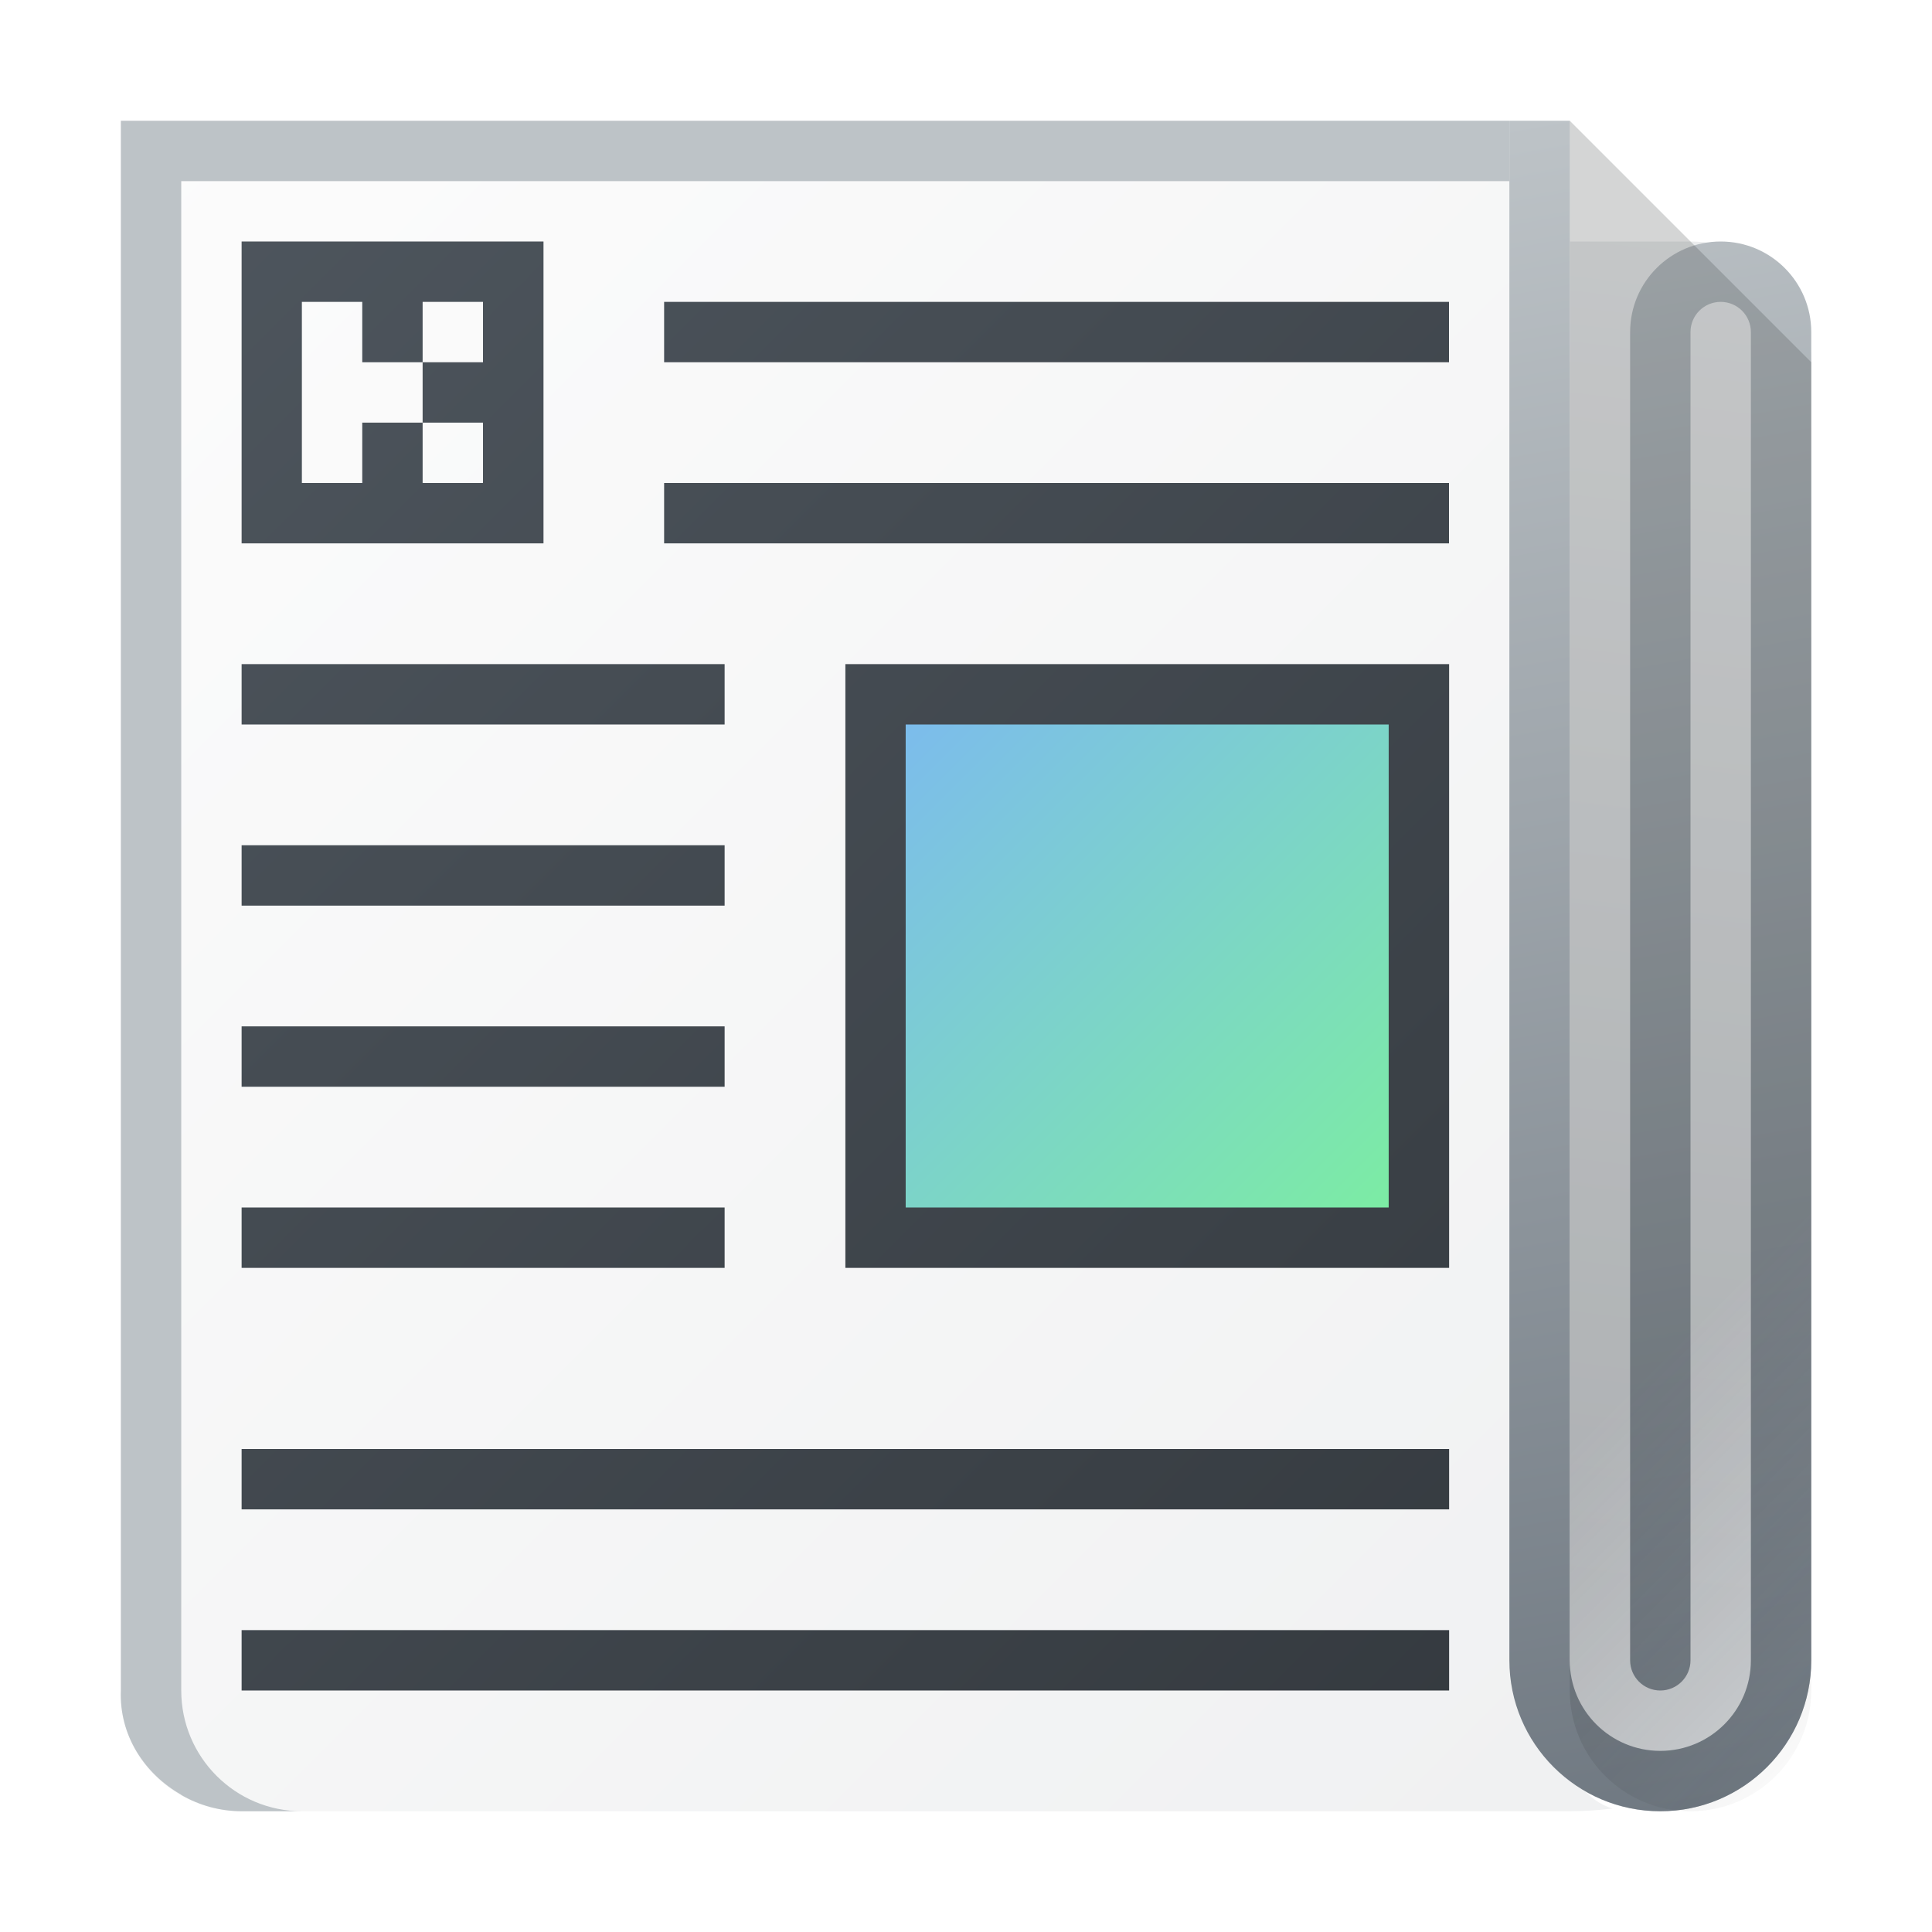
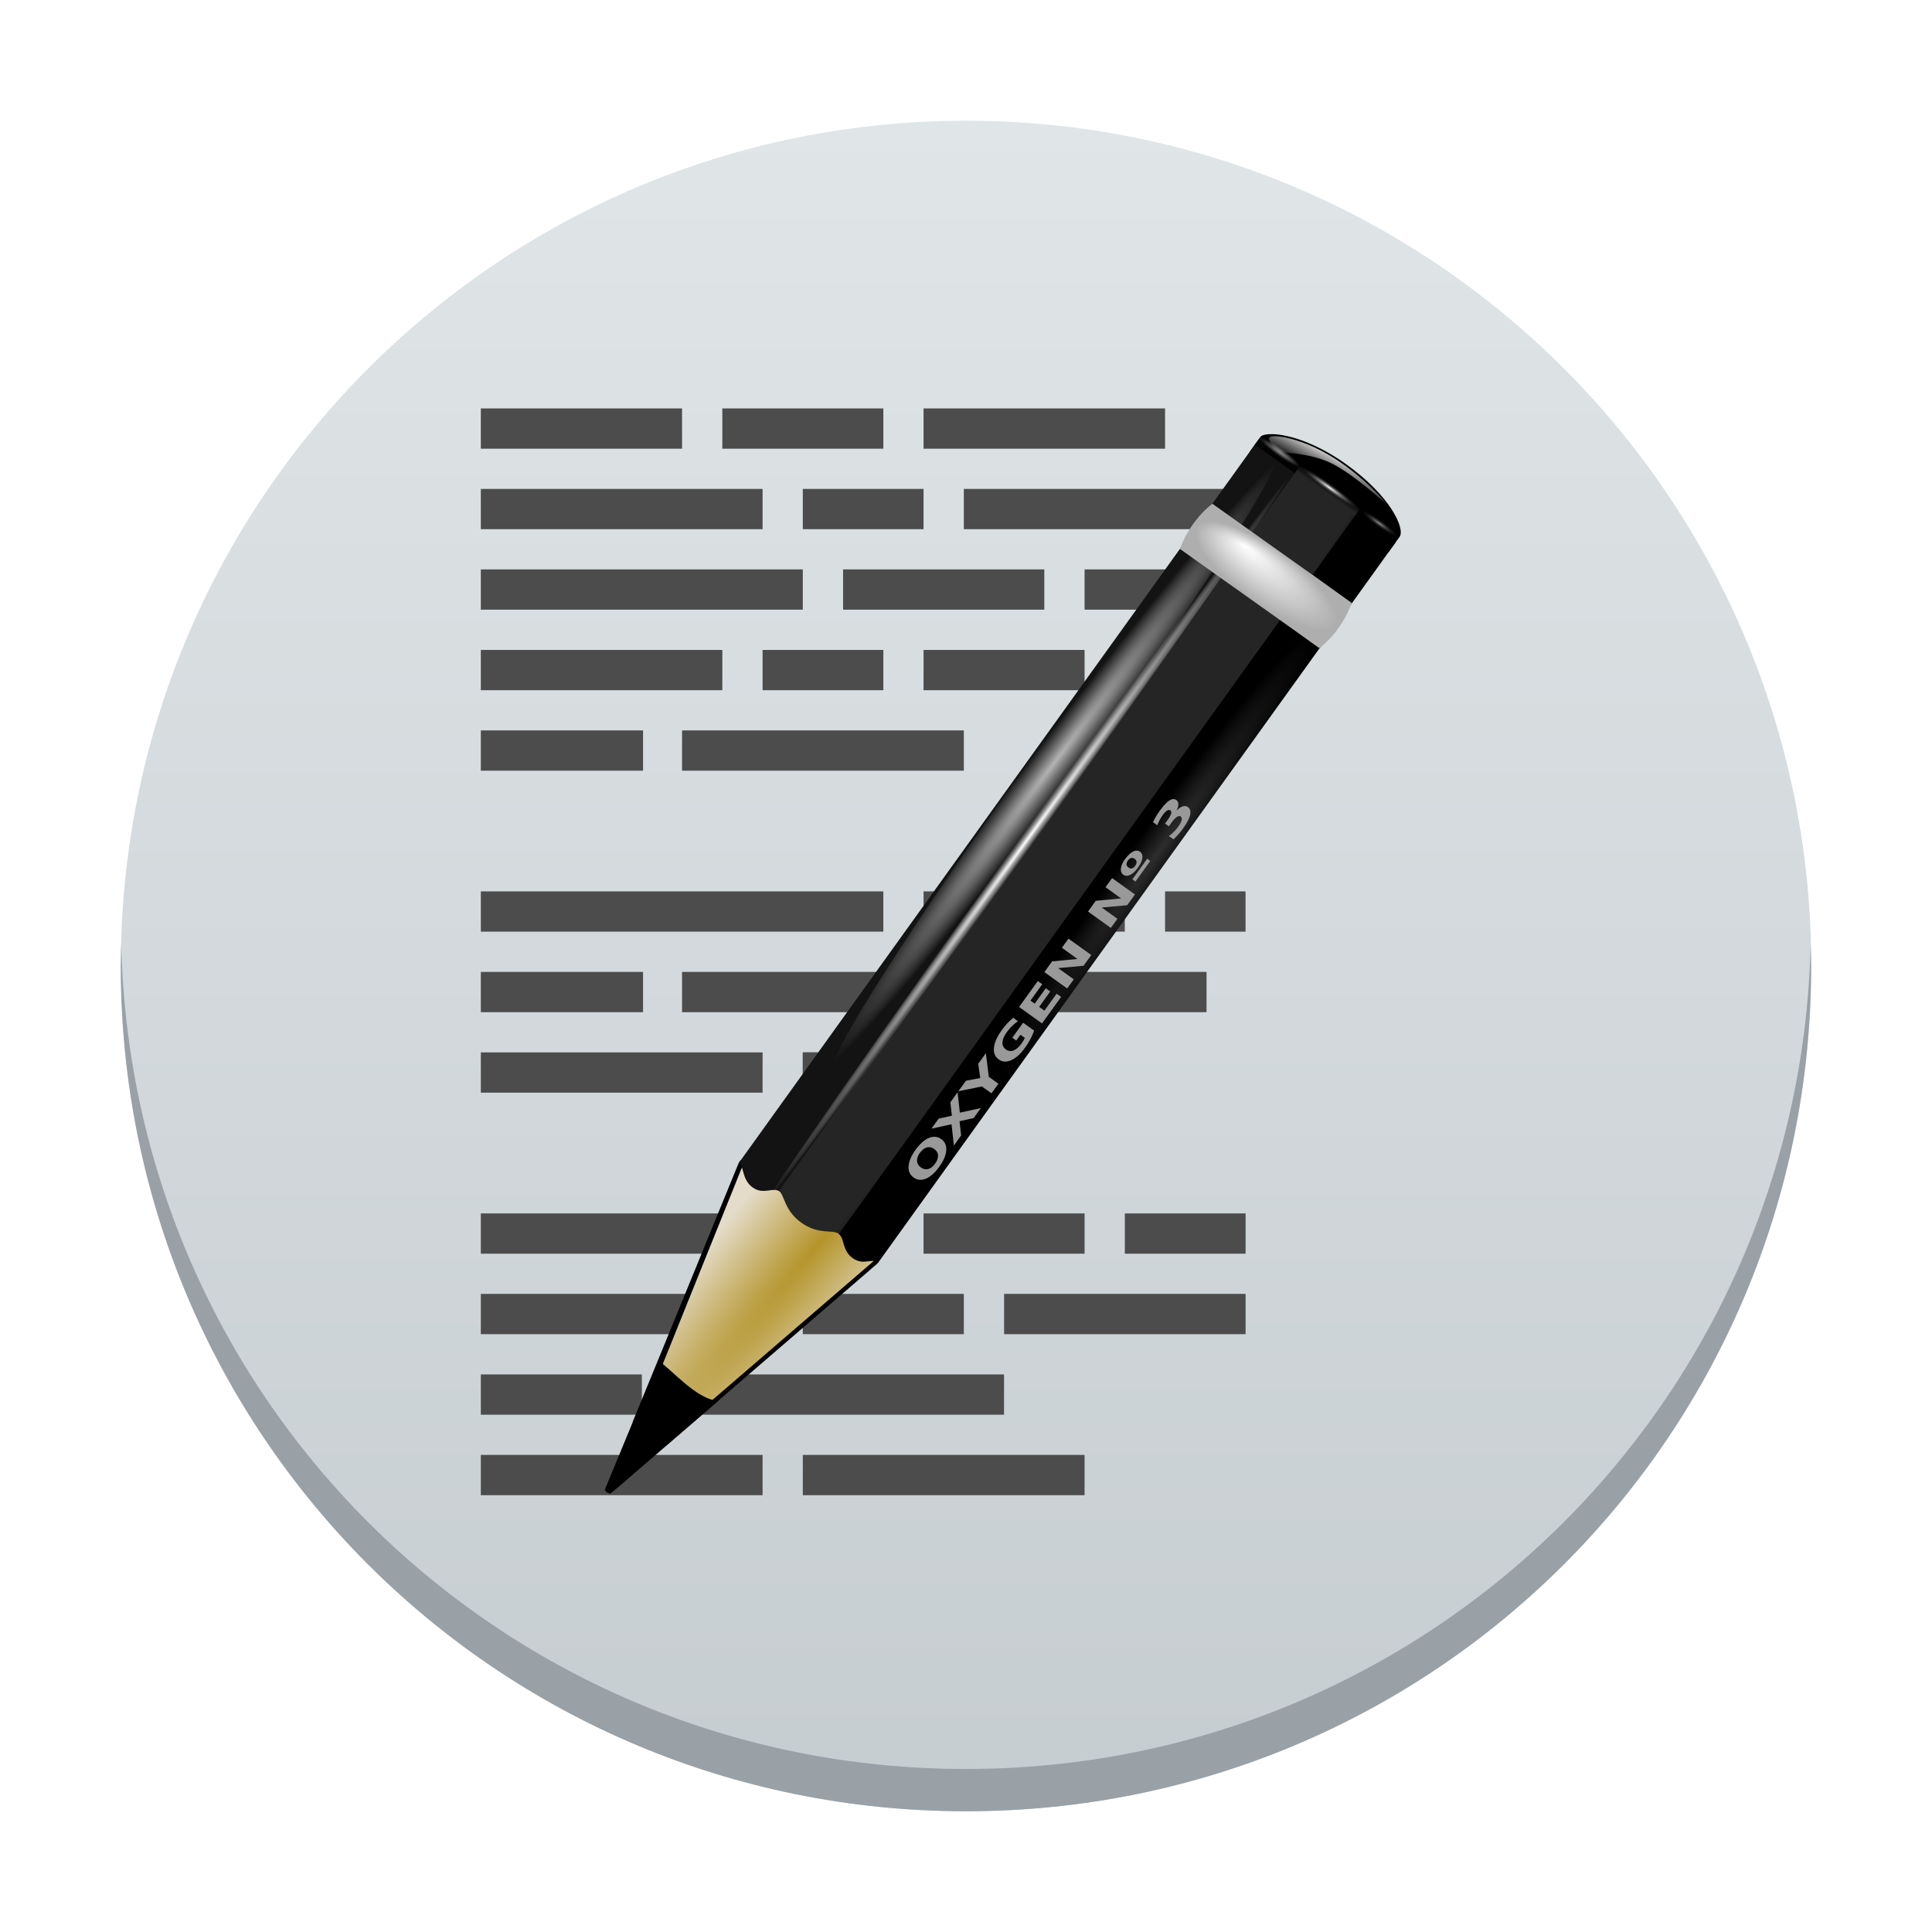
- <svg xmlns="http://www.w3.org/2000/svg" height="32" width="32">
+ <svg xmlns="http://www.w3.org/2000/svg" xmlns:xlink="http://www.w3.org/1999/xlink" height="32" width="32" version="1.1" id="svg48">
+   <defs id="defs52">
+     <linearGradient id="a-3" y1="543.8" y2="503.8" x2="0" gradientUnits="userSpaceOnUse" gradientTransform="matrix(0.6999648,0,0,0.6999997,-301.9853,-350.6599)">
+       <stop stop-color="#c6cdd1" id="stop2-6" />
+       <stop offset="1" stop-color="#e0e5e7" id="stop4-7" />
+     </linearGradient>
+     <radialGradient xlink:href="#linearGradient2257" id="radialGradient3536-7-4" gradientUnits="userSpaceOnUse" gradientTransform="matrix(0.3253171,0.2595811,-2.101138,2.516089,253.1929,-294.0213)" cx="42.618" cy="120.642" fx="42.618" fy="120.642" r="3.407" />
+     <linearGradient id="linearGradient2257">
+       <stop id="stop2259" offset="0" style="stop-color:#b4942a;stop-opacity:1;" />
+       <stop id="stop2261" offset="1" style="stop-color:#e4dcc9;stop-opacity:1" />
+     </linearGradient>
+     <radialGradient xlink:href="#linearGradient2598" id="radialGradient3538-5-4" gradientUnits="userSpaceOnUse" gradientTransform="matrix(0.4024938,0.2935233,-3.669411,5.073733,224.0945,-285.0928)" cx="15.727" cy="58.09" fx="15.727" fy="58.09" r="2.614" />
+     <linearGradient id="linearGradient2598">
+       <stop style="stop-color:#252525;stop-opacity:1;" offset="0" id="stop2600" />
+       <stop id="stop2606" offset="0.5" style="stop-color:#252525;stop-opacity:1;" />
+       <stop style="stop-color:#252525;stop-opacity:1;" offset="0.75" id="stop2608" />
+       <stop style="stop-color:#000000;stop-opacity:1;" offset="1" id="stop2602" />
+     </linearGradient>
+     <radialGradient xlink:href="#linearGradient3311" id="radialGradient3540-2-1" gradientUnits="userSpaceOnUse" gradientTransform="matrix(0.01388533,0.00986621,-0.1097632,0.154311,28.99998,-2.302891)" cx="89.455" cy="100.747" fx="89.455" fy="100.747" r="47.746" />
+     <linearGradient id="linearGradient3311">
+       <stop id="stop3313" offset="0" style="stop-color:#2d2d2d;stop-opacity:1;" />
+       <stop style="stop-color:#000000;stop-opacity:1;" offset="0.5" id="stop3319" />
+       <stop id="stop3315" offset="1" style="stop-color:#000000;stop-opacity:1;" />
+     </linearGradient>
+     <radialGradient xlink:href="#linearGradient3303" id="radialGradient3542-3-2" gradientUnits="userSpaceOnUse" gradientTransform="matrix(0.1320383,-0.00288492,7.4820225e-5,0.00753571,-4.713184,-21.51146)" cx="34.678" cy="7.462" fx="34.678" fy="7.462" r="47.595" />
+     <linearGradient id="linearGradient3303">
+       <stop id="stop3305" offset="0" style="stop-color:#ffffff;stop-opacity:0.683;" />
+       <stop id="stop3307" offset="1" style="stop-color:#ffffff;stop-opacity:0;" />
+     </linearGradient>
+     <radialGradient xlink:href="#linearGradient3058" id="radialGradient3544-6-1" gradientUnits="userSpaceOnUse" gradientTransform="matrix(-0.1583889,7.0517249e-4,-1.2239504e-5,-0.0024322,4.114248,-21.93904)" cx="34.678" cy="7.462" fx="34.678" fy="7.462" r="47.595" />
+     <linearGradient id="linearGradient3058">
+       <stop style="stop-color:white;stop-opacity:1;" offset="0" id="stop3060" />
+       <stop style="stop-color:white;stop-opacity:0;" offset="1" id="stop3062" />
+     </linearGradient>
+     <radialGradient xlink:href="#linearGradient3225" id="radialGradient3546-1-4" gradientUnits="userSpaceOnUse" gradientTransform="matrix(0.2883021,0.206623,-0.06767286,0.09405725,7.41734,-1.387034)" cx="49.01" cy="8.495" fx="47.371" fy="6.77" r="3.975" />
+     <linearGradient id="linearGradient3225">
+       <stop id="stop3227" offset="0" style="stop-color:#ffffff;stop-opacity:1;" />
+       <stop id="stop3229" offset="1" style="stop-color:#aeaeae;stop-opacity:1;" />
+     </linearGradient>
+     <linearGradient xlink:href="#linearGradient3217" id="linearGradient12362" gradientUnits="userSpaceOnUse" gradientTransform="matrix(0.3546987,0,0,0.3075579,5.210833,-7.076665)" x1="48.915" y1="2.972" x2="48.913" y2="2.555" />
+     <linearGradient id="linearGradient3217">
+       <stop style="stop-color:#252525;stop-opacity:1;" offset="0" id="stop3219" />
+       <stop style="stop-color:#252525;stop-opacity:0;" offset="1" id="stop3221" />
+     </linearGradient>
+     <radialGradient xlink:href="#linearGradient3207" id="radialGradient3550-0-9" gradientUnits="userSpaceOnUse" gradientTransform="matrix(0.3546987,0,0,0.03741715,5.210833,-6.362332)" cx="49.012" cy="2.674" fx="49.012" fy="2.674" r="1.725" />
+     <linearGradient id="linearGradient3207">
+       <stop id="stop3209" offset="0" style="stop-color:#ffffff;stop-opacity:1;" />
+       <stop id="stop3211" offset="1" style="stop-color:#252525;stop-opacity:0;" />
+     </linearGradient>
+     <linearGradient xlink:href="#linearGradient3058" id="linearGradient12364" gradientUnits="userSpaceOnUse" gradientTransform="matrix(0.2883021,0.206623,-0.1796229,0.2496543,8.368386,-2.708884)" x1="48.499" y1="0.812" x2="48.733" y2="2.366" />
+     <linearGradient xlink:href="#linearGradient3251" id="linearGradient12366" gradientUnits="userSpaceOnUse" gradientTransform="matrix(0.3527462,0,0,0.3075579,5.303159,-7.076665)" x1="46.052" y1="3.1" x2="46.052" y2="2.396" />
+     <linearGradient id="linearGradient3251">
+       <stop style="stop-color:#000000;stop-opacity:1;" offset="0" id="stop3253" />
+       <stop id="stop14161" offset="0.709" style="stop-color:#090909;stop-opacity:0.679;" />
+       <stop style="stop-color:#131313;stop-opacity:0;" offset="1" id="stop3255" />
+     </linearGradient>
+     <radialGradient xlink:href="#linearGradient3273" id="radialGradient3556-8-5" gradientUnits="userSpaceOnUse" gradientTransform="matrix(0.2352216,0,0,0.03741715,10.04928,-6.362332)" cx="49.012" cy="2.674" fx="49.012" fy="2.674" r="1.725" />
+     <linearGradient id="linearGradient3273">
+       <stop id="stop3275" offset="0" style="stop-color:#ffffff;stop-opacity:0.55;" />
+       <stop id="stop3277" offset="1" style="stop-color:#ffffff;stop-opacity:0;" />
+     </linearGradient>
+     <linearGradient xlink:href="#linearGradient3251" id="linearGradient12368" gradientUnits="userSpaceOnUse" gradientTransform="matrix(0.2734614,0,0,0.2371174,-3.349322,-5.3427)" x1="46.052" y1="3.1" x2="46.052" y2="2.396" />
+     <radialGradient xlink:href="#linearGradient3259" id="radialGradient3560-3-4" gradientUnits="userSpaceOnUse" gradientTransform="matrix(0.2333847,0,0,0.03741715,-35.04697,-6.362333)" cx="49.012" cy="2.674" fx="49.012" fy="2.674" r="1.725" />
+     <linearGradient id="linearGradient3259">
+       <stop style="stop-color:#ffffff;stop-opacity:0.55;" offset="0" id="stop3261" />
+       <stop style="stop-color:#000000;stop-opacity:0;" offset="1" id="stop3263" />
+     </linearGradient>
+   </defs>
  <linearGradient id="e" gradientUnits="userSpaceOnUse" x1="30" x2="25" y1="30" y2="2">
-     <stop offset="0" stop-color="#6f7881" />
-     <stop offset="1" stop-color="#bdc3c7" />
+     <stop offset="0" stop-color="#6f7881" id="stop2" />
+     <stop offset="1" stop-color="#bdc3c7" id="stop4" />
  </linearGradient>
  <linearGradient id="a" gradientTransform="matrix(-1 0 0 1 52 -3)" gradientUnits="userSpaceOnUse" x1="29" x2="26" y1="29" y2="4">
-     <stop offset="0" stop-color="#cfd2d5" />
-     <stop offset="1" stop-color="#eff0f1" />
+     <stop offset="0" stop-color="#cfd2d5" id="stop7" />
+     <stop offset="1" stop-color="#eff0f1" id="stop9" />
  </linearGradient>
  <linearGradient id="f" gradientUnits="userSpaceOnUse" x1="25" x2="30" y1="25" y2="30">
-     <stop offset="0" stop-color="#292c2f" />
-     <stop offset="1" stop-opacity="0" />
+     <stop offset="0" stop-color="#292c2f" id="stop12" />
+     <stop offset="1" stop-opacity="0" id="stop14" />
  </linearGradient>
  <linearGradient id="b" gradientTransform="matrix(-1 0 0 1 32.001 0)" gradientUnits="userSpaceOnUse" x1="2" x2="30" y1="30" y2="2">
-     <stop offset="0" stop-color="#eff0f1" />
-     <stop offset="1" stop-color="#fcfcfc" />
+     <stop offset="0" stop-color="#eff0f1" id="stop17" />
+     <stop offset="1" stop-color="#fcfcfc" id="stop19" />
  </linearGradient>
  <linearGradient id="d" gradientUnits="userSpaceOnUse" x1="23.001" x2="15.001" y1="20" y2="12">
-     <stop offset="0" stop-color="#7ceca4" />
-     <stop offset="1" stop-color="#7cbcec" />
+     <stop offset="0" stop-color="#7ceca4" id="stop22" />
+     <stop offset="1" stop-color="#7cbcec" id="stop24" />
  </linearGradient>
  <linearGradient id="c" gradientTransform="matrix(-1 0 0 1 32.001 0)" gradientUnits="userSpaceOnUse" x1="2.001" x2="29.999" y1="29.998" y2="2">
-     <stop offset="0" stop-color="#31363b" />
-     <stop offset="1" stop-color="#4f575f" />
+     <stop offset="0" stop-color="#31363b" id="stop27" />
+     <stop offset="1" stop-color="#4f575f" id="stop29" />
  </linearGradient>
-   <g fill-rule="evenodd">
-     <path d="M26 4v2h-1v21.5a2.5 2.5 0 0 0 2.5 2.5 2.5 2.5 0 0 0 2.5-2.5V6a2 2 0 0 0-2-2z" fill="url(#a)" />
-     <path d="M26.001 2v27a1 1 0 0 0 .707.955 6 6 0 0 1-.707.045h-22c-1.105 0-2.042-.896-2-2V2z" fill="url(#b)" />
-     <path d="M4.002 4v5h5V4zM5 5h1v1h1V5h1v1H7v1h1v1H7V7H6v1H5zm6 0v1h13V5zm0 3v1h13V8zm-6.998 3v1h8v-1zm10 0v10h10V11zm-10 3v1h8v-1zm0 3v1h8v-1zm0 3v1h8v-1zm0 4v1h20v-1zm0 3v1h20v-1z" fill="url(#c)" />
-     <path d="M15.001 12h8v8h-8z" fill="url(#d)" />
-     <path d="M2.002 2v26c-.029.742.39 1.38 1 1.727v.003a2 2 0 0 0 1 .27h1a2 2 0 0 1-2-2V3H25V2H3.002z" fill="#bdc3c7" />
-     <path d="M25 2v25.5a2.5 2.5 0 1 0 5 0v-22a1.5 1.5 0 0 0-3 0v22a.5.5 0 0 0 1 0v-22a.5.5 0 0 1 1 0v22a1.5 1.5 0 0 1-3 0V2z" fill="url(#e)" />
-     <path d="M26 2v26a2 2 0 0 0 2 2 2 2 0 0 0 2-2V6z" fill="url(#f)" opacity=".2" />
-   </g>
+   <rect width="27.999" x="-30" y="2" stroke-opacity="0.55" fill="url(#a)" rx="13.999" height="28" stroke-width="1.96" transform="scale(-1,1)" id="rect20" style="fill:url(#a-3)" />
+   <path fill="#99a1a7" d="m 2.008,15.65 c -0.003,0.117 -0.008,0.232 -0.008,0.35 C 2,23.756 8.244,30 15.999,30 c 7.756,0 13.999,-6.244 13.999,-14 0,-0.118 -0.005,-0.233 -0.008,-0.35 C 29.805,23.243 23.635,29.3 15.999,29.3 8.361,29.3 2.193,23.243 2.008,15.65" id="path24" style="stroke-width:1.96;stroke-opacity:0.55" />
+   <rect style="fill:#4c4c4c;fill-opacity:1;fill-rule:evenodd;stroke-width:0.667" height="0.667" y="9.431" x="7.964" width="5.333" id="rect9203-2" />
+   <rect style="fill:#4c4c4c;fill-opacity:1;fill-rule:evenodd;stroke-width:0.667" height="0.667" y="9.431" x="13.964" width="3.333" id="rect9205-7" />
+   <rect style="fill:#4c4c4c;fill-opacity:1;fill-rule:evenodd;stroke-width:0.667" height="0.667" y="10.765" x="7.964" width="4" id="rect9207-0" />
+   <rect style="fill:#4c4c4c;fill-opacity:1;fill-rule:evenodd;stroke-width:0.667" height="0.667" y="10.765" x="12.631" width="2" id="rect9209-9" />
+   <rect style="fill:#4c4c4c;fill-opacity:1;fill-rule:evenodd;stroke-width:0.667" height="0.667" y="12.098" x="7.964" width="2.687" id="rect9211-3" />
+   <rect style="fill:#4c4c4c;fill-opacity:1;fill-rule:evenodd;stroke-width:0.667" height="0.667" y="12.098" x="11.297" width="4.667" id="rect9213-6" />
+   <rect style="fill:#4c4c4c;fill-opacity:1;fill-rule:evenodd;stroke-width:0.667" height="0.667" y="6.765" x="7.964" width="3.333" id="rect9215-0" />
+   <rect style="fill:#4c4c4c;fill-opacity:1;fill-rule:evenodd;stroke-width:0.667" height="0.667" y="6.765" x="15.297" width="4" id="rect9217-6" />
+   <rect style="fill:#4c4c4c;fill-opacity:1;fill-rule:evenodd;stroke-width:0.667" height="0.667" y="8.098" x="7.964" width="4.667" id="rect9219-2" />
+   <rect style="fill:#4c4c4c;fill-opacity:1;fill-rule:evenodd;stroke-width:0.667" height="0.667" y="8.098" x="13.297" width="2" id="rect9221-6" />
+   <rect style="fill:#4c4c4c;fill-opacity:1;fill-rule:evenodd;stroke-width:0.667" width="4.667" x="7.964" y="-18.098" height="0.667" transform="scale(1,-1)" id="rect9223-1" />
+   <rect style="fill:#4c4c4c;fill-opacity:1;fill-rule:evenodd;stroke-width:0.667" width="2" x="13.297" y="-18.098" height="0.667" transform="scale(1,-1)" id="rect9225-8" />
+   <rect style="fill:#4c4c4c;fill-opacity:1;fill-rule:evenodd;stroke-width:0.667" width="2.687" x="7.964" y="-16.765" height="0.667" transform="scale(1,-1)" id="rect9227-7" />
+   <rect style="fill:#4c4c4c;fill-opacity:1;fill-rule:evenodd;stroke-width:0.667" width="5.333" x="11.297" y="-16.765" height="0.667" transform="scale(1,-1)" id="rect9229-9" />
+   <rect width="6.667" x="7.964" y="-15.431" height="0.667" style="fill:#4c4c4c;fill-opacity:1;fill-rule:evenodd;stroke-width:0.667" transform="scale(1,-1)" id="rect9231-2" />
+   <rect width="3.333" x="15.297" y="-15.431" height="0.667" style="fill:#4c4c4c;fill-opacity:1;fill-rule:evenodd;stroke-width:0.667" transform="scale(1,-1)" id="rect9233-0" />
+   <rect width="6.667" x="7.964" y="20.098" height="0.667" style="fill:#4c4c4c;fill-opacity:1;fill-rule:evenodd;stroke-width:0.667" id="rect9237-2" />
+   <rect width="4.667" x="7.964" y="21.431" height="0.667" style="fill:#4c4c4c;fill-opacity:1;fill-rule:evenodd;stroke-width:0.667" id="rect9239-3" />
+   <rect width="2.667" x="13.297" y="21.431" height="0.667" style="fill:#4c4c4c;fill-opacity:1;fill-rule:evenodd;stroke-width:0.667" id="rect9241-7" />
+   <rect width="2.667" x="7.964" y="22.765" height="0.667" style="fill:#4c4c4c;fill-opacity:1;fill-rule:evenodd;stroke-width:0.667" id="rect9243-5" />
+   <rect width="4.667" x="7.964" y="24.098" height="0.667" style="fill:#4c4c4c;fill-opacity:1;fill-rule:evenodd;stroke-width:0.667" id="rect9245-9" />
+   <rect width="2.667" x="15.297" y="10.765" height="0.667" style="fill:#4c4c4c;fill-opacity:1;fill-rule:evenodd;stroke-width:0.667" id="rect9247-2" />
+   <rect width="2.667" x="11.964" y="6.765" height="0.667" style="fill:#4c4c4c;fill-opacity:1;fill-rule:evenodd;stroke-width:0.667" id="rect9249-2" />
+   <rect width="4.667" x="15.964" y="8.098" height="0.667" style="fill:#4c4c4c;fill-opacity:1;fill-rule:evenodd;stroke-width:0.667" id="rect9251-8" />
+   <rect style="fill:#4c4c4c;fill-opacity:1;fill-rule:evenodd;stroke-width:0.667" height="0.667" y="9.431" x="17.964" width="2.667" id="rect9255-9" />
+   <rect width="2" x="18.631" y="10.765" height="0.667" style="fill:#4c4c4c;fill-opacity:1;fill-rule:evenodd;stroke-width:0.667" id="rect9263-7" />
+   <rect transform="scale(1,-1)" height="0.667" y="-16.765" x="17.297" width="2.687" style="fill:#4c4c4c;fill-opacity:1;fill-rule:evenodd;stroke-width:0.667" id="rect9265-3" />
+   <rect style="fill:#4c4c4c;fill-opacity:1;fill-rule:evenodd;stroke-width:0.667" height="0.667" y="20.098" x="15.297" width="2.667" id="rect9267-6" />
+   <rect style="fill:#4c4c4c;fill-opacity:1;fill-rule:evenodd;stroke-width:0.667" height="0.667" y="22.765" x="11.297" width="5.333" id="rect9269-1" />
+   <rect style="fill:#4c4c4c;fill-opacity:1;fill-rule:evenodd;stroke-width:0.667" height="0.667" y="24.098" x="13.297" width="4.667" id="rect9271-2" />
+   <rect transform="scale(1,-1)" height="0.667" y="-18.098" x="13.297" width="2" style="fill:#4c4c4c;fill-opacity:1;fill-rule:evenodd;stroke-width:0.667" id="rect9273-9" />
+   <rect style="fill:#4c4c4c;fill-opacity:1;fill-rule:evenodd;stroke-width:0.667" width="1.333" x="19.297" y="-15.431" height="0.667" transform="scale(1,-1)" id="rect9275-3" />
+   <rect transform="scale(1,-1)" height="0.667" y="-20.765" x="18.631" width="2" style="fill:#4c4c4c;fill-opacity:1;fill-rule:evenodd;stroke-width:0.667" id="rect9277-1" />
+   <rect style="fill:#4c4c4c;fill-opacity:1;fill-rule:evenodd;stroke-width:0.667" height="0.667" y="21.431" x="16.631" width="4" id="rect9279-9" />
+   <path id="path3180-6-0" d="m 20.875,7.238 c 0.073,-0.102 0.682,-0.078 1.423,0.452 0.747,0.536 0.976,1.073 0.884,1.201 -0.06,0.083 -0.12,0.166 -0.18,0.25 -0.769,-0.551 -1.538,-1.102 -2.306,-1.653 0.06,-0.083 0.12,-0.166 0.18,-0.25 0,0 0,0 0,0" style="fill:#000000;fill-opacity:1;fill-rule:evenodd;stroke:none;stroke-width:0.139px;stroke-linecap:butt;stroke-linejoin:miter;stroke-opacity:1" />
+   <path id="path3299-3-7" d="m 12.269,19.214 -0.033,0.046 -1.757,4.295 0.574,0.372 3.472,-2.992 0.028,-0.033 z" style="fill:#000000;fill-opacity:1;fill-rule:evenodd;stroke:#000000;stroke-width:0;stroke-linecap:butt;stroke-linejoin:miter;stroke-miterlimit:4;stroke-dasharray:none;stroke-opacity:1" />
+   <path id="path2247-2-8" d="m 10.175,24.587 4.291,-3.696 0.024,-0.033 -2.158,-1.594 -0.032,0.045 z" style="fill:url(#radialGradient3536-7-4);fill-opacity:1;fill-rule:evenodd;stroke:#000000;stroke-width:0;stroke-linecap:butt;stroke-linejoin:miter;stroke-miterlimit:4;stroke-dasharray:none;stroke-opacity:1" />
+   <path id="rect2192-0-6" d="m 13.273,20.252 c 0.284,0.204 0.515,0.109 0.617,0.182 0.016,0.012 0.029,0.028 0.039,0.046 L 22.498,8.552 21.38,7.751 12.789,19.709 c 0.043,-0.006 0.081,-0.005 0.114,0.018 0.093,0.067 0.084,0.32 0.37,0.525 z" style="fill:url(#radialGradient3538-5-4);fill-opacity:1;fill-rule:nonzero;stroke:none;stroke-width:0.069;stroke-linecap:round;stroke-linejoin:round;stroke-miterlimit:4;stroke-dasharray:none;stroke-dashoffset:4;stroke-opacity:1" />
+   <path id="rect2190-6-8" d="M 22.457,8.523 13.896,20.439 c 0.092,0.076 0.053,0.274 0.225,0.398 0.185,0.133 0.302,-0.007 0.423,0.078 L 23.11,8.991 Z" style="fill:url(#radialGradient3540-2-1);fill-opacity:1;fill-rule:nonzero;stroke:none;stroke-width:0.069;stroke-linecap:round;stroke-linejoin:round;stroke-miterlimit:4;stroke-dasharray:none;stroke-dashoffset:4;stroke-opacity:1" />
+   <path id="rect1315-4-8" d="m 12.469,19.67 c 0.178,0.125 0.339,-0.011 0.433,0.057 L 21.463,7.811 20.803,7.338 12.237,19.262 c 0.004,0.002 0.007,0.005 0.011,0.008 0.074,0.053 0.041,0.274 0.221,0.4 z" style="fill:#131313;fill-opacity:1;fill-rule:nonzero;stroke:none;stroke-width:0.069;stroke-linecap:round;stroke-linejoin:round;stroke-miterlimit:4;stroke-dasharray:none;stroke-dashoffset:4;stroke-opacity:1" />
+   <ellipse transform="matrix(0.5848752,-0.8111233,-0.814066,-0.5807723,0,0)" id="path3301-7-4" style="fill:url(#radialGradient3542-3-2);fill-opacity:1;fill-rule:nonzero;stroke:none;stroke-width:0.044;stroke-linecap:round;stroke-linejoin:round;stroke-miterlimit:4;stroke-dasharray:none;stroke-dashoffset:4;stroke-opacity:1" cx="-0.134" cy="-21.555" rx="6.272" ry="0.357" />
+   <path style="fill:url(#radialGradient3544-6-1);fill-opacity:1;fill-rule:nonzero;stroke:none;stroke-width:0.033;stroke-linecap:round;stroke-linejoin:round;stroke-miterlimit:4;stroke-dasharray:none;stroke-dashoffset:4;stroke-opacity:1" id="path3321-6-3" d="m 6.16,-21.933 a 7.539,0.113 0 0 1 -7.479,0.113 7.539,0.113 0 0 1 -7.597,-0.111 7.539,0.113 0 0 1 7.36,-0.115 7.539,0.113 0 0 1 7.712,0.109" transform="matrix(0.5828347,-0.8125908,-0.8133653,-0.5817532,0,0)" />
+   <path style="fill:url(#radialGradient3546-1-4);fill-opacity:1;fill-rule:nonzero;stroke:none;stroke-width:0.069;stroke-linecap:round;stroke-linejoin:round;stroke-miterlimit:4;stroke-dasharray:none;stroke-dashoffset:4;stroke-opacity:1" d="m 20.081,8.344 c -0.243,0.183 -0.447,0.489 -0.538,0.748 l 1.852,1.316 0.538,-0.748 z m 1.657,1.176 -0.538,0.748 0.65,0.466 c 0.213,-0.153 0.434,-0.447 0.538,-0.748 z" id="path2274-5-1" />
+   <path id="path2265-6-4" d="m 10.902,22.535 -0.801,1.937 -0.081,0.198 c -1.03e-4,4.24e-4 9.33e-4,0.004 8.67e-4,0.004 l -0.004,4.15e-4 c 5.7e-5,5.45e-4 8e-4,0.004 8.67e-4,0.004 1.26e-4,5.41e-4 7.33e-4,0.004 8.66e-4,0.004 4.71e-4,9.33e-4 0.004,0.002 0.005,0.004 3.27e-4,5.22e-4 6.47e-4,0.004 8.66e-4,0.004 0.001,0.002 0.005,0.006 0.006,0.008 0.005,0.005 0.015,0.014 0.022,0.019 0.012,0.007 0.028,0.015 0.04,0.018 0.002,3.6e-4 0.008,0.003 0.01,0.003 6.18e-4,2.1e-5 0.004,-4.07e-4 0.004,-4.14e-4 5.53e-4,-7.1e-5 0.004,-3.16e-4 0.004,-4.15e-4 4.88e-4,-1.72e-4 0.004,-2.33e-4 0.004,-4.14e-4 4.65e-4,-1.84e-4 -0.001,-0.004 -8.67e-4,-0.004 3.95e-4,-3.17e-4 0.004,-1.06e-4 0.004,-4.18e-4 l 0.192,-0.161 1.587,-1.369 c -0.363,-0.022 -0.769,-0.521 -0.997,-0.669 z" style="fill:#000000;fill-opacity:1;fill-rule:evenodd;stroke:none;stroke-width:0;stroke-linecap:butt;stroke-linejoin:miter;stroke-miterlimit:4;stroke-dasharray:none;stroke-opacity:1" />
+   <rect transform="matrix(0.8128085,0.5825311,-0.5840297,0.8117323,0,0)" style="fill:url(#linearGradient12362);fill-opacity:1;fill-rule:nonzero;stroke:none;stroke-width:0;stroke-linecap:round;stroke-linejoin:round;stroke-miterlimit:4;stroke-dasharray:none;stroke-dashoffset:4;stroke-opacity:1" id="rect3215-9-9" width="1.223" height="0.149" x="21.984" y="-6.272" />
+   <rect transform="matrix(0.8128085,0.5825311,-0.5840297,0.8117323,0,0)" y="-6.355" x="21.984" height="0.232" width="1.223" id="rect3205-3-2" style="fill:url(#radialGradient3550-0-9);fill-opacity:1;fill-rule:nonzero;stroke:none;stroke-width:0;stroke-linecap:round;stroke-linejoin:round;stroke-miterlimit:4;stroke-dasharray:none;stroke-dashoffset:4;stroke-opacity:1" />
+   <path id="path3233-7-0" d="m 22.076,7.575 c 0.469,0.291 0.84,0.704 0.864,0.744 0.024,0.04 -0.464,-0.419 -0.844,-0.623 -0.378,-0.203 -0.851,-0.19 -0.891,-0.215 -0.04,-0.025 -0.32,-0.257 -0.104,-0.256 0.226,6.36e-4 0.613,0.125 0.975,0.35 z" style="fill:url(#linearGradient12364);fill-opacity:1;fill-rule:evenodd;stroke:none;stroke-width:0.139px;stroke-linecap:butt;stroke-linejoin:miter;stroke-opacity:1" />
+   <rect transform="matrix(0.8128085,0.5825311,-0.5840297,0.8117323,0,0)" y="-6.272" x="21.172" height="0.149" width="0.811" id="rect3243-4-6" style="fill:url(#linearGradient12366);fill-opacity:1;fill-rule:nonzero;stroke:none;stroke-width:0;stroke-linecap:round;stroke-linejoin:round;stroke-miterlimit:4;stroke-dasharray:none;stroke-dashoffset:4;stroke-opacity:1" />
+   <rect transform="matrix(0.8128085,0.5825311,-0.5840297,0.8117323,0,0)" style="fill:url(#radialGradient3556-8-5);fill-opacity:1;fill-rule:nonzero;stroke:none;stroke-width:0;stroke-linecap:round;stroke-linejoin:round;stroke-miterlimit:4;stroke-dasharray:none;stroke-dashoffset:4;stroke-opacity:1" id="rect3245-5-8" width="0.811" height="0.232" x="21.172" y="-6.355" />
+   <rect transform="matrix(-0.8128085,-0.5825311,-0.5840297,0.8117323,0,0)" style="fill:url(#linearGradient12368);fill-opacity:1;fill-rule:nonzero;stroke:none;stroke-width:0;stroke-linecap:round;stroke-linejoin:round;stroke-miterlimit:4;stroke-dasharray:none;stroke-dashoffset:4;stroke-opacity:1" id="rect3265-2-9" width="0.805" height="0.149" x="-24.01" y="-6.272" />
+   <rect transform="matrix(-0.8128085,-0.5825311,-0.5840297,0.8117323,0,0)" y="-6.355" x="-24.01" height="0.232" width="0.805" id="rect3267-5-2" style="fill:url(#radialGradient3560-3-4);fill-opacity:1;fill-rule:nonzero;stroke:none;stroke-width:0;stroke-linecap:round;stroke-linejoin:round;stroke-miterlimit:4;stroke-dasharray:none;stroke-dashoffset:4;stroke-opacity:1" />
+   <path id="text3284-4-6" d="m 15.237,19.093 c -0.035,0.049 -0.051,0.094 -0.048,0.137 0.002,0.042 0.024,0.078 0.064,0.107 0.04,0.028 0.08,0.037 0.121,0.026 0.041,-0.011 0.079,-0.041 0.114,-0.089 0.035,-0.049 0.051,-0.094 0.049,-0.137 -0.002,-0.042 -0.024,-0.078 -0.064,-0.106 -0.04,-0.029 -0.08,-0.037 -0.122,-0.026 -0.041,0.011 -0.079,0.041 -0.115,0.09 m -0.071,-0.051 c 0.072,-0.099 0.145,-0.165 0.22,-0.196 0.075,-0.031 0.144,-0.025 0.205,0.019 0.061,0.044 0.089,0.106 0.083,0.188 -0.006,0.081 -0.044,0.171 -0.116,0.271 -0.071,0.099 -0.145,0.164 -0.22,0.196 -0.075,0.031 -0.144,0.025 -0.205,-0.019 -0.061,-0.044 -0.089,-0.107 -0.083,-0.188 0.006,-0.082 0.045,-0.172 0.116,-0.271 m 0.734,-0.615 0.347,-0.076 -0.12,0.166 -0.233,0.052 0.026,0.236 -0.12,0.167 -0.038,-0.353 -0.334,0.073 0.12,-0.166 0.219,-0.048 -0.025,-0.222 0.12,-0.167 0.037,0.339 m -0.024,-0.356 0.126,-0.174 0.236,-0.044 -0.033,-0.237 0.126,-0.175 0.049,0.392 0.159,0.114 -0.115,0.159 -0.159,-0.114 -0.388,0.079 m 1.253,-1.003 c -0.017,0.048 -0.038,0.096 -0.063,0.143 -0.025,0.047 -0.054,0.093 -0.087,0.139 -0.074,0.103 -0.15,0.172 -0.229,0.207 -0.079,0.035 -0.148,0.031 -0.208,-0.013 -0.061,-0.044 -0.087,-0.109 -0.078,-0.195 0.009,-0.086 0.052,-0.183 0.129,-0.289 0.03,-0.041 0.06,-0.079 0.092,-0.113 0.032,-0.034 0.065,-0.065 0.098,-0.092 l 0.078,0.056 c -0.037,0.026 -0.07,0.054 -0.101,0.084 -0.03,0.03 -0.058,0.062 -0.082,0.096 -0.046,0.063 -0.07,0.12 -0.073,0.17 -0.003,0.05 0.016,0.089 0.056,0.118 0.04,0.029 0.083,0.034 0.128,0.017 0.046,-0.018 0.09,-0.057 0.134,-0.118 0.012,-0.017 0.022,-0.032 0.031,-0.047 0.009,-0.015 0.016,-0.03 0.022,-0.043 l -0.073,-0.053 -0.07,0.097 -0.065,-0.047 0.179,-0.248 0.182,0.13 m -0.249,-0.391 0.31,-0.43 0.074,0.053 -0.195,0.271 0.07,0.05 0.183,-0.254 0.074,0.053 -0.183,0.255 0.087,0.062 0.202,-0.28 0.074,0.053 -0.316,0.439 -0.378,-0.271 m 0.417,-0.579 0.128,-0.178 0.421,-0.039 -0.259,-0.186 0.109,-0.151 0.378,0.271 -0.128,0.178 -0.421,0.039 0.259,0.186 -0.109,0.151 -0.378,-0.271 m 0.723,-1.003 0.128,-0.178 0.421,-0.039 -0.259,-0.186 0.109,-0.151 0.378,0.271 -0.128,0.178 -0.421,0.039 0.259,0.186 -0.109,0.151 -0.378,-0.271 m 0.62,-0.875 c 0.042,-0.059 0.085,-0.098 0.128,-0.119 0.043,-0.021 0.081,-0.02 0.113,0.003 0.032,0.023 0.045,0.058 0.039,0.105 -0.006,0.047 -0.03,0.1 -0.073,0.159 -0.043,0.059 -0.085,0.099 -0.129,0.12 -0.043,0.021 -0.081,0.019 -0.113,-0.003 -0.032,-0.023 -0.045,-0.058 -0.04,-0.106 0.006,-0.048 0.03,-0.101 0.073,-0.16 m 0.117,0.343 0.245,-0.341 0.051,0.036 -0.245,0.341 -0.051,-0.036 m -0.074,-0.312 c -0.017,0.023 -0.024,0.045 -0.023,0.065 0.002,0.02 0.012,0.037 0.032,0.051 0.02,0.014 0.039,0.019 0.058,0.014 0.02,-0.005 0.038,-0.019 0.054,-0.043 0.016,-0.023 0.024,-0.044 0.022,-0.064 -0.001,-0.02 -0.012,-0.037 -0.031,-0.051 -0.02,-0.014 -0.039,-0.019 -0.059,-0.013 -0.02,0.004 -0.038,0.019 -0.054,0.042 m 0.806,-0.828 c 0.037,-0.037 0.071,-0.06 0.103,-0.07 0.032,-0.01 0.06,-0.006 0.086,0.012 0.037,0.027 0.049,0.071 0.035,0.132 -0.014,0.061 -0.054,0.136 -0.119,0.226 -0.023,0.032 -0.047,0.062 -0.074,0.092 -0.026,0.03 -0.053,0.058 -0.082,0.084 l -0.075,-0.054 c 0.031,-0.023 0.059,-0.048 0.085,-0.074 0.026,-0.026 0.049,-0.054 0.069,-0.082 0.03,-0.042 0.049,-0.078 0.056,-0.106 0.007,-0.029 0.002,-0.05 -0.014,-0.062 -0.017,-0.012 -0.039,-0.01 -0.064,0.007 -0.025,0.016 -0.054,0.047 -0.087,0.092 l -0.046,0.064 -0.063,-0.045 0.048,-0.067 c 0.029,-0.04 0.046,-0.072 0.053,-0.098 0.006,-0.025 0.002,-0.043 -0.014,-0.055 -0.015,-0.01 -0.033,-0.009 -0.054,0.004 -0.022,0.013 -0.045,0.037 -0.07,0.072 -0.018,0.026 -0.035,0.053 -0.051,0.082 -0.015,0.029 -0.029,0.059 -0.041,0.089 l -0.071,-0.051 c 0.017,-0.035 0.036,-0.069 0.055,-0.102 0.02,-0.033 0.04,-0.064 0.062,-0.094 0.058,-0.08 0.109,-0.134 0.154,-0.163 0.045,-0.028 0.083,-0.031 0.116,-0.008 0.022,0.016 0.033,0.038 0.034,0.068 2.94e-4,0.029 -0.01,0.064 -0.031,0.106" style="font-style:normal;font-variant:normal;font-weight:bold;font-stretch:normal;font-size:12px;line-height:125%;font-family:'Bitstream Vera Sans';text-align:start;writing-mode:lr-tb;text-anchor:start;fill:#999999;fill-opacity:1;stroke:none;stroke-width:0.139px;stroke-linecap:butt;stroke-linejoin:miter;stroke-opacity:1" />
</svg>
